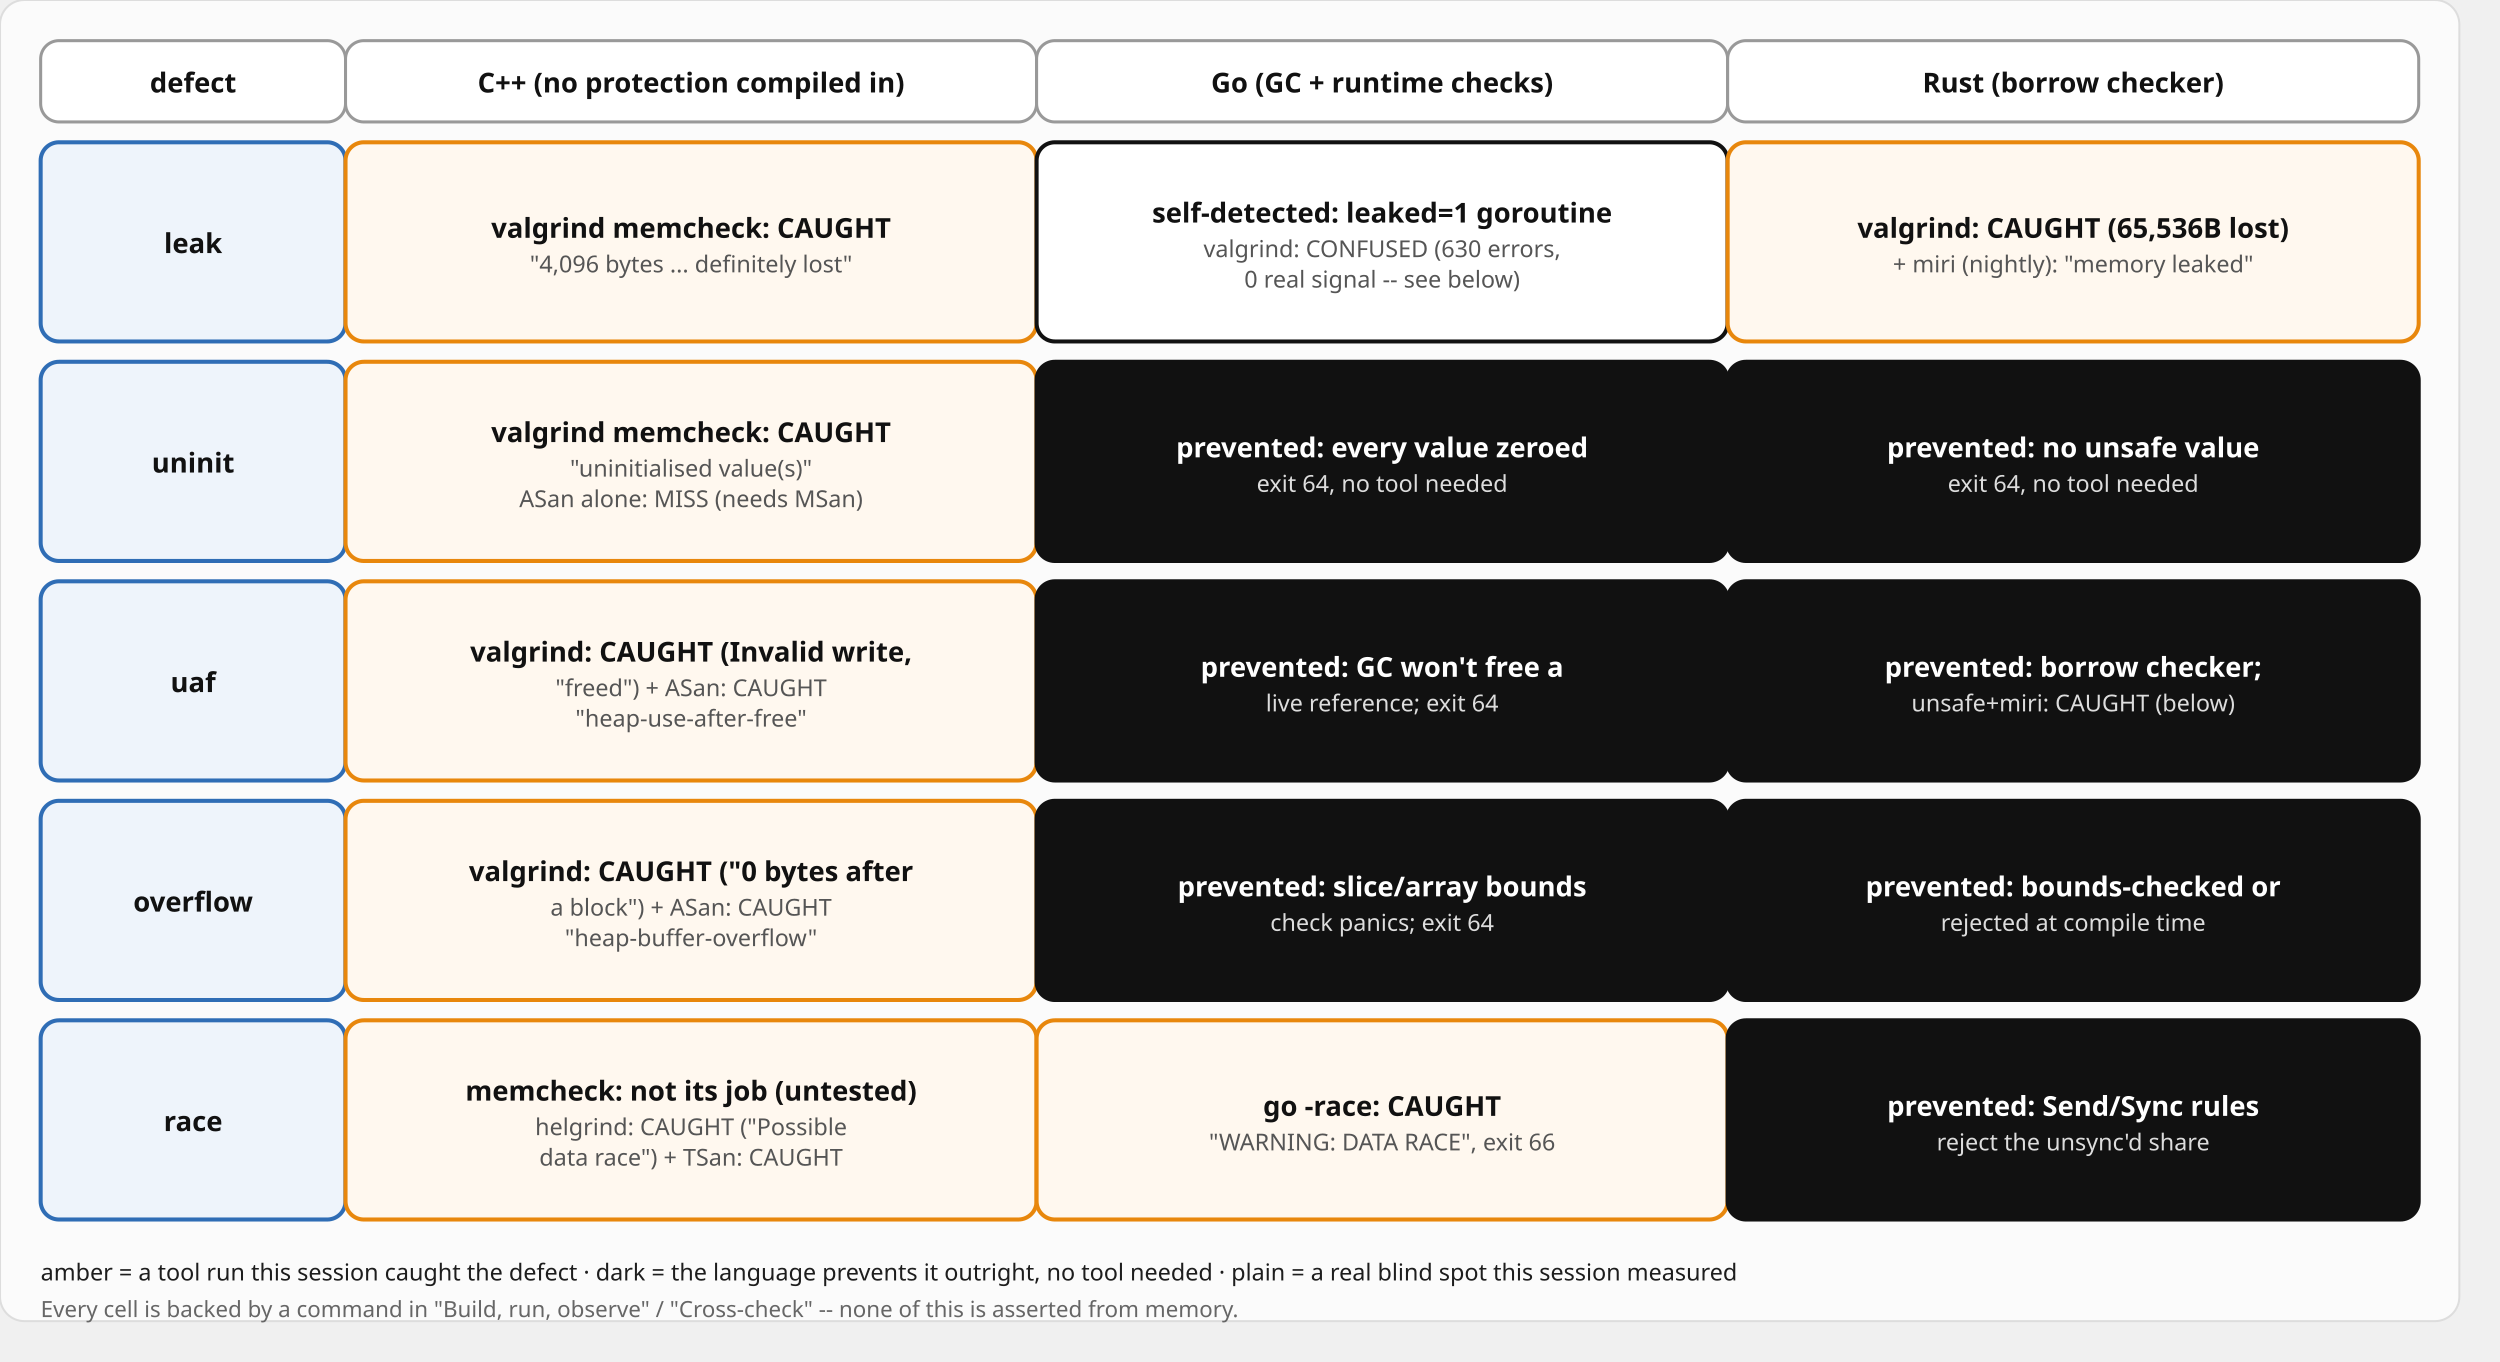
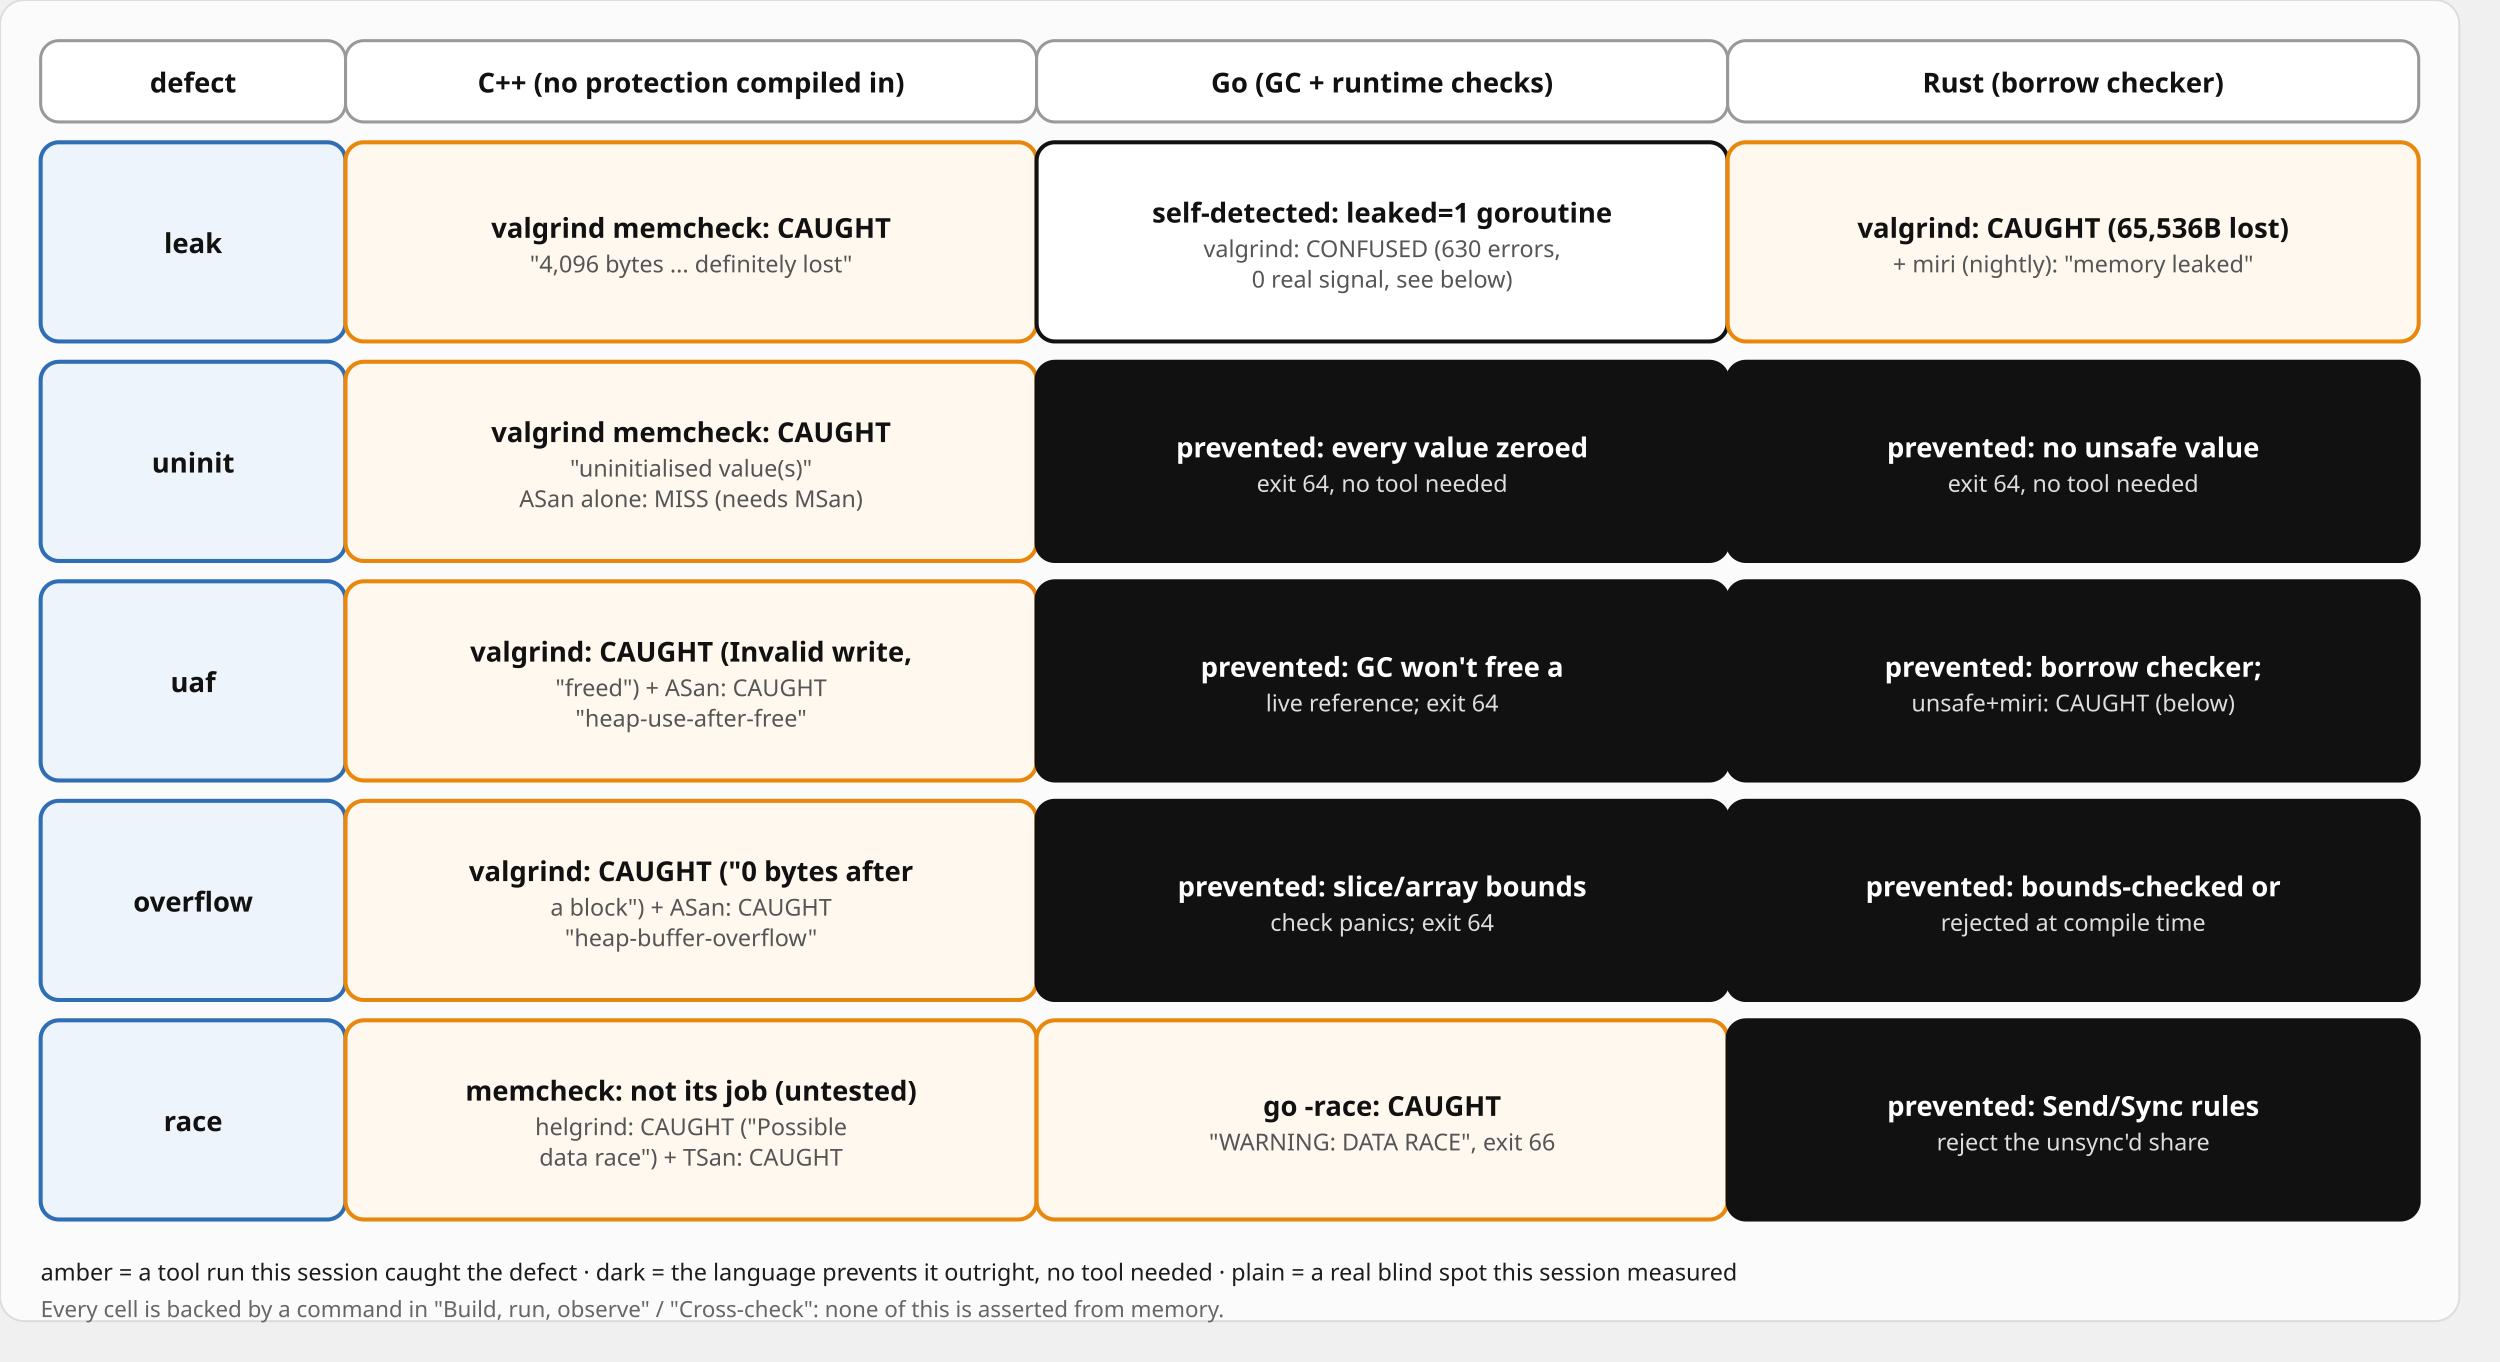
<svg xmlns="http://www.w3.org/2000/svg" viewBox="0 0 1230 670" font-family="'Red Hat Text', system-ui, sans-serif" role="img">
  <defs>
    <marker id="a" viewBox="0 0 10 10" refX="8.5" refY="5" markerWidth="9" markerHeight="9" orient="auto-start-reverse">
      <path d="M0,0 L10,5 L0,10 z" fill="#555" />
    </marker>
    <marker id="am" viewBox="0 0 10 10" refX="8.5" refY="5" markerWidth="9" markerHeight="9" orient="auto-start-reverse">
      <path d="M0,0 L10,5 L0,10 z" fill="#b8650a" />
    </marker>
  </defs>
  <rect x="0" y="0" width="1210" height="650" rx="12" fill="#fbfbfb" stroke="#ddd" />
  <rect x="20" y="20" width="150" height="40" rx="9" fill="#ffffff" stroke="#999999" stroke-width="1.5" />
  <text x="95.0" y="45.5" font-size="13.5" font-weight="700" fill="#111111" text-anchor="middle">defect</text>
  <rect x="170" y="20" width="340" height="40" rx="9" fill="#ffffff" stroke="#999999" stroke-width="1.5" />
  <text x="340.0" y="45.5" font-size="13.5" font-weight="700" fill="#111111" text-anchor="middle">C++ (no protection compiled in)</text>
  <rect x="510" y="20" width="340" height="40" rx="9" fill="#ffffff" stroke="#999999" stroke-width="1.5" />
  <text x="680.0" y="45.5" font-size="13.5" font-weight="700" fill="#111111" text-anchor="middle">Go (GC + runtime checks)</text>
  <rect x="850" y="20" width="340" height="40" rx="9" fill="#ffffff" stroke="#999999" stroke-width="1.5" />
  <text x="1020.0" y="45.5" font-size="13.5" font-weight="700" fill="#111111" text-anchor="middle">Rust (borrow checker)</text>
  <rect x="20" y="70" width="150" height="98" rx="9" fill="#eef4fb" stroke="#2f6db5" stroke-width="2" />
  <text x="95.0" y="124.5" font-size="13.5" font-weight="700" fill="#111111" text-anchor="middle">leak</text>
  <rect x="170" y="70" width="340" height="98" rx="9" fill="#fff8ef" stroke="#e8870c" stroke-width="2" />
  <text x="340.0" y="117.0" font-size="13.5" font-weight="700" fill="#111111" text-anchor="middle">valgrind memcheck: CAUGHT</text>
  <text x="340.0" y="134.0" font-size="11.5" fill="#555555" text-anchor="middle">"4,096 bytes ... definitely lost"</text>
  <rect x="510" y="70" width="340" height="98" rx="9" fill="#ffffff" stroke="#111111" stroke-width="2" />
  <text x="680.0" y="109.5" font-size="13.5" font-weight="700" fill="#111111" text-anchor="middle">self-detected: leaked=1 goroutine</text>
  <text x="680.0" y="126.5" font-size="11.5" fill="#555555" text-anchor="middle">valgrind: CONFUSED (630 errors,</text>
-   <text x="680.0" y="141.5" font-size="11.5" fill="#555555" text-anchor="middle">0 real signal -- see below)</text>
+   <text x="680.0" y="141.5" font-size="11.5" fill="#555555" text-anchor="middle">0 real signal, see below)</text>
  <rect x="850" y="70" width="340" height="98" rx="9" fill="#fff8ef" stroke="#e8870c" stroke-width="2" />
  <text x="1020.0" y="117.0" font-size="13.5" font-weight="700" fill="#111111" text-anchor="middle">valgrind: CAUGHT (65,536B lost)</text>
  <text x="1020.0" y="134.0" font-size="11.5" fill="#555555" text-anchor="middle">+ miri (nightly): "memory leaked"</text>
  <rect x="20" y="178" width="150" height="98" rx="9" fill="#eef4fb" stroke="#2f6db5" stroke-width="2" />
  <text x="95.0" y="232.5" font-size="13.5" font-weight="700" fill="#111111" text-anchor="middle">uninit</text>
  <rect x="170" y="178" width="340" height="98" rx="9" fill="#fff8ef" stroke="#e8870c" stroke-width="2" />
  <text x="340.0" y="217.5" font-size="13.5" font-weight="700" fill="#111111" text-anchor="middle">valgrind memcheck: CAUGHT</text>
  <text x="340.0" y="234.5" font-size="11.5" fill="#555555" text-anchor="middle">"uninitialised value(s)"</text>
  <text x="340.0" y="249.5" font-size="11.5" fill="#555555" text-anchor="middle">ASan alone: MISS (needs MSan)</text>
  <rect x="510" y="178" width="340" height="98" rx="9" fill="#111111" stroke="#111111" stroke-width="2" />
  <text x="680.0" y="225.0" font-size="13.5" font-weight="700" fill="#ffffff" text-anchor="middle">prevented: every value zeroed</text>
  <text x="680.0" y="242.0" font-size="11.5" fill="#dddddd" text-anchor="middle">exit 64, no tool needed</text>
  <rect x="850" y="178" width="340" height="98" rx="9" fill="#111111" stroke="#111111" stroke-width="2" />
  <text x="1020.0" y="225.0" font-size="13.5" font-weight="700" fill="#ffffff" text-anchor="middle">prevented: no unsafe value</text>
  <text x="1020.0" y="242.0" font-size="11.5" fill="#dddddd" text-anchor="middle">exit 64, no tool needed</text>
  <rect x="20" y="286" width="150" height="98" rx="9" fill="#eef4fb" stroke="#2f6db5" stroke-width="2" />
  <text x="95.0" y="340.5" font-size="13.5" font-weight="700" fill="#111111" text-anchor="middle">uaf</text>
  <rect x="170" y="286" width="340" height="98" rx="9" fill="#fff8ef" stroke="#e8870c" stroke-width="2" />
  <text x="340.0" y="325.5" font-size="13.5" font-weight="700" fill="#111111" text-anchor="middle">valgrind: CAUGHT (Invalid write,</text>
  <text x="340.0" y="342.5" font-size="11.5" fill="#555555" text-anchor="middle">"freed") + ASan: CAUGHT</text>
  <text x="340.0" y="357.5" font-size="11.5" fill="#555555" text-anchor="middle">"heap-use-after-free"</text>
  <rect x="510" y="286" width="340" height="98" rx="9" fill="#111111" stroke="#111111" stroke-width="2" />
  <text x="680.0" y="333.0" font-size="13.5" font-weight="700" fill="#ffffff" text-anchor="middle">prevented: GC won't free a</text>
  <text x="680.0" y="350.0" font-size="11.5" fill="#dddddd" text-anchor="middle">live reference; exit 64</text>
  <rect x="850" y="286" width="340" height="98" rx="9" fill="#111111" stroke="#111111" stroke-width="2" />
  <text x="1020.0" y="333.0" font-size="13.5" font-weight="700" fill="#ffffff" text-anchor="middle">prevented: borrow checker;</text>
  <text x="1020.0" y="350.0" font-size="11.5" fill="#dddddd" text-anchor="middle">unsafe+miri: CAUGHT (below)</text>
  <rect x="20" y="394" width="150" height="98" rx="9" fill="#eef4fb" stroke="#2f6db5" stroke-width="2" />
  <text x="95.0" y="448.5" font-size="13.5" font-weight="700" fill="#111111" text-anchor="middle">overflow</text>
  <rect x="170" y="394" width="340" height="98" rx="9" fill="#fff8ef" stroke="#e8870c" stroke-width="2" />
  <text x="340.0" y="433.5" font-size="13.5" font-weight="700" fill="#111111" text-anchor="middle">valgrind: CAUGHT ("0 bytes after</text>
  <text x="340.0" y="450.5" font-size="11.5" fill="#555555" text-anchor="middle">a block") + ASan: CAUGHT</text>
  <text x="340.0" y="465.5" font-size="11.5" fill="#555555" text-anchor="middle">"heap-buffer-overflow"</text>
  <rect x="510" y="394" width="340" height="98" rx="9" fill="#111111" stroke="#111111" stroke-width="2" />
  <text x="680.0" y="441.0" font-size="13.5" font-weight="700" fill="#ffffff" text-anchor="middle">prevented: slice/array bounds</text>
  <text x="680.0" y="458.0" font-size="11.5" fill="#dddddd" text-anchor="middle">check panics; exit 64</text>
  <rect x="850" y="394" width="340" height="98" rx="9" fill="#111111" stroke="#111111" stroke-width="2" />
  <text x="1020.0" y="441.0" font-size="13.5" font-weight="700" fill="#ffffff" text-anchor="middle">prevented: bounds-checked or</text>
  <text x="1020.0" y="458.0" font-size="11.5" fill="#dddddd" text-anchor="middle">rejected at compile time</text>
  <rect x="20" y="502" width="150" height="98" rx="9" fill="#eef4fb" stroke="#2f6db5" stroke-width="2" />
  <text x="95.0" y="556.5" font-size="13.5" font-weight="700" fill="#111111" text-anchor="middle">race</text>
  <rect x="170" y="502" width="340" height="98" rx="9" fill="#fff8ef" stroke="#e8870c" stroke-width="2" />
  <text x="340.0" y="541.5" font-size="13.5" font-weight="700" fill="#111111" text-anchor="middle">memcheck: not its job (untested)</text>
  <text x="340.0" y="558.5" font-size="11.5" fill="#555555" text-anchor="middle">helgrind: CAUGHT ("Possible</text>
  <text x="340.0" y="573.5" font-size="11.5" fill="#555555" text-anchor="middle">data race") + TSan: CAUGHT</text>
  <rect x="510" y="502" width="340" height="98" rx="9" fill="#fff8ef" stroke="#e8870c" stroke-width="2" />
  <text x="680.0" y="549.0" font-size="13.5" font-weight="700" fill="#111111" text-anchor="middle">go -race: CAUGHT</text>
  <text x="680.0" y="566.0" font-size="11.5" fill="#555555" text-anchor="middle">"WARNING: DATA RACE", exit 66</text>
  <rect x="850" y="502" width="340" height="98" rx="9" fill="#111111" stroke="#111111" stroke-width="2" />
  <text x="1020.0" y="549.0" font-size="13.5" font-weight="700" fill="#ffffff" text-anchor="middle">prevented: Send/Sync rules</text>
  <text x="1020.0" y="566.0" font-size="11.5" fill="#dddddd" text-anchor="middle">reject the unsync'd share</text>
  <text x="20" y="630" font-size="11.5" fill="#1d1d1d" text-anchor="start">amber = a tool run this session caught the defect  ·  dark = the language prevents it outright, no tool needed  ·  plain = a real blind spot this session measured</text>
-   <text x="20" y="648" font-size="11" fill="#666666" text-anchor="start">Every cell is backed by a command in "Build, run, observe" / "Cross-check" -- none of this is asserted from memory.</text>
+   <text x="20" y="648" font-size="11" fill="#666666" text-anchor="start">Every cell is backed by a command in "Build, run, observe" / "Cross-check": none of this is asserted from memory.</text>
</svg>
